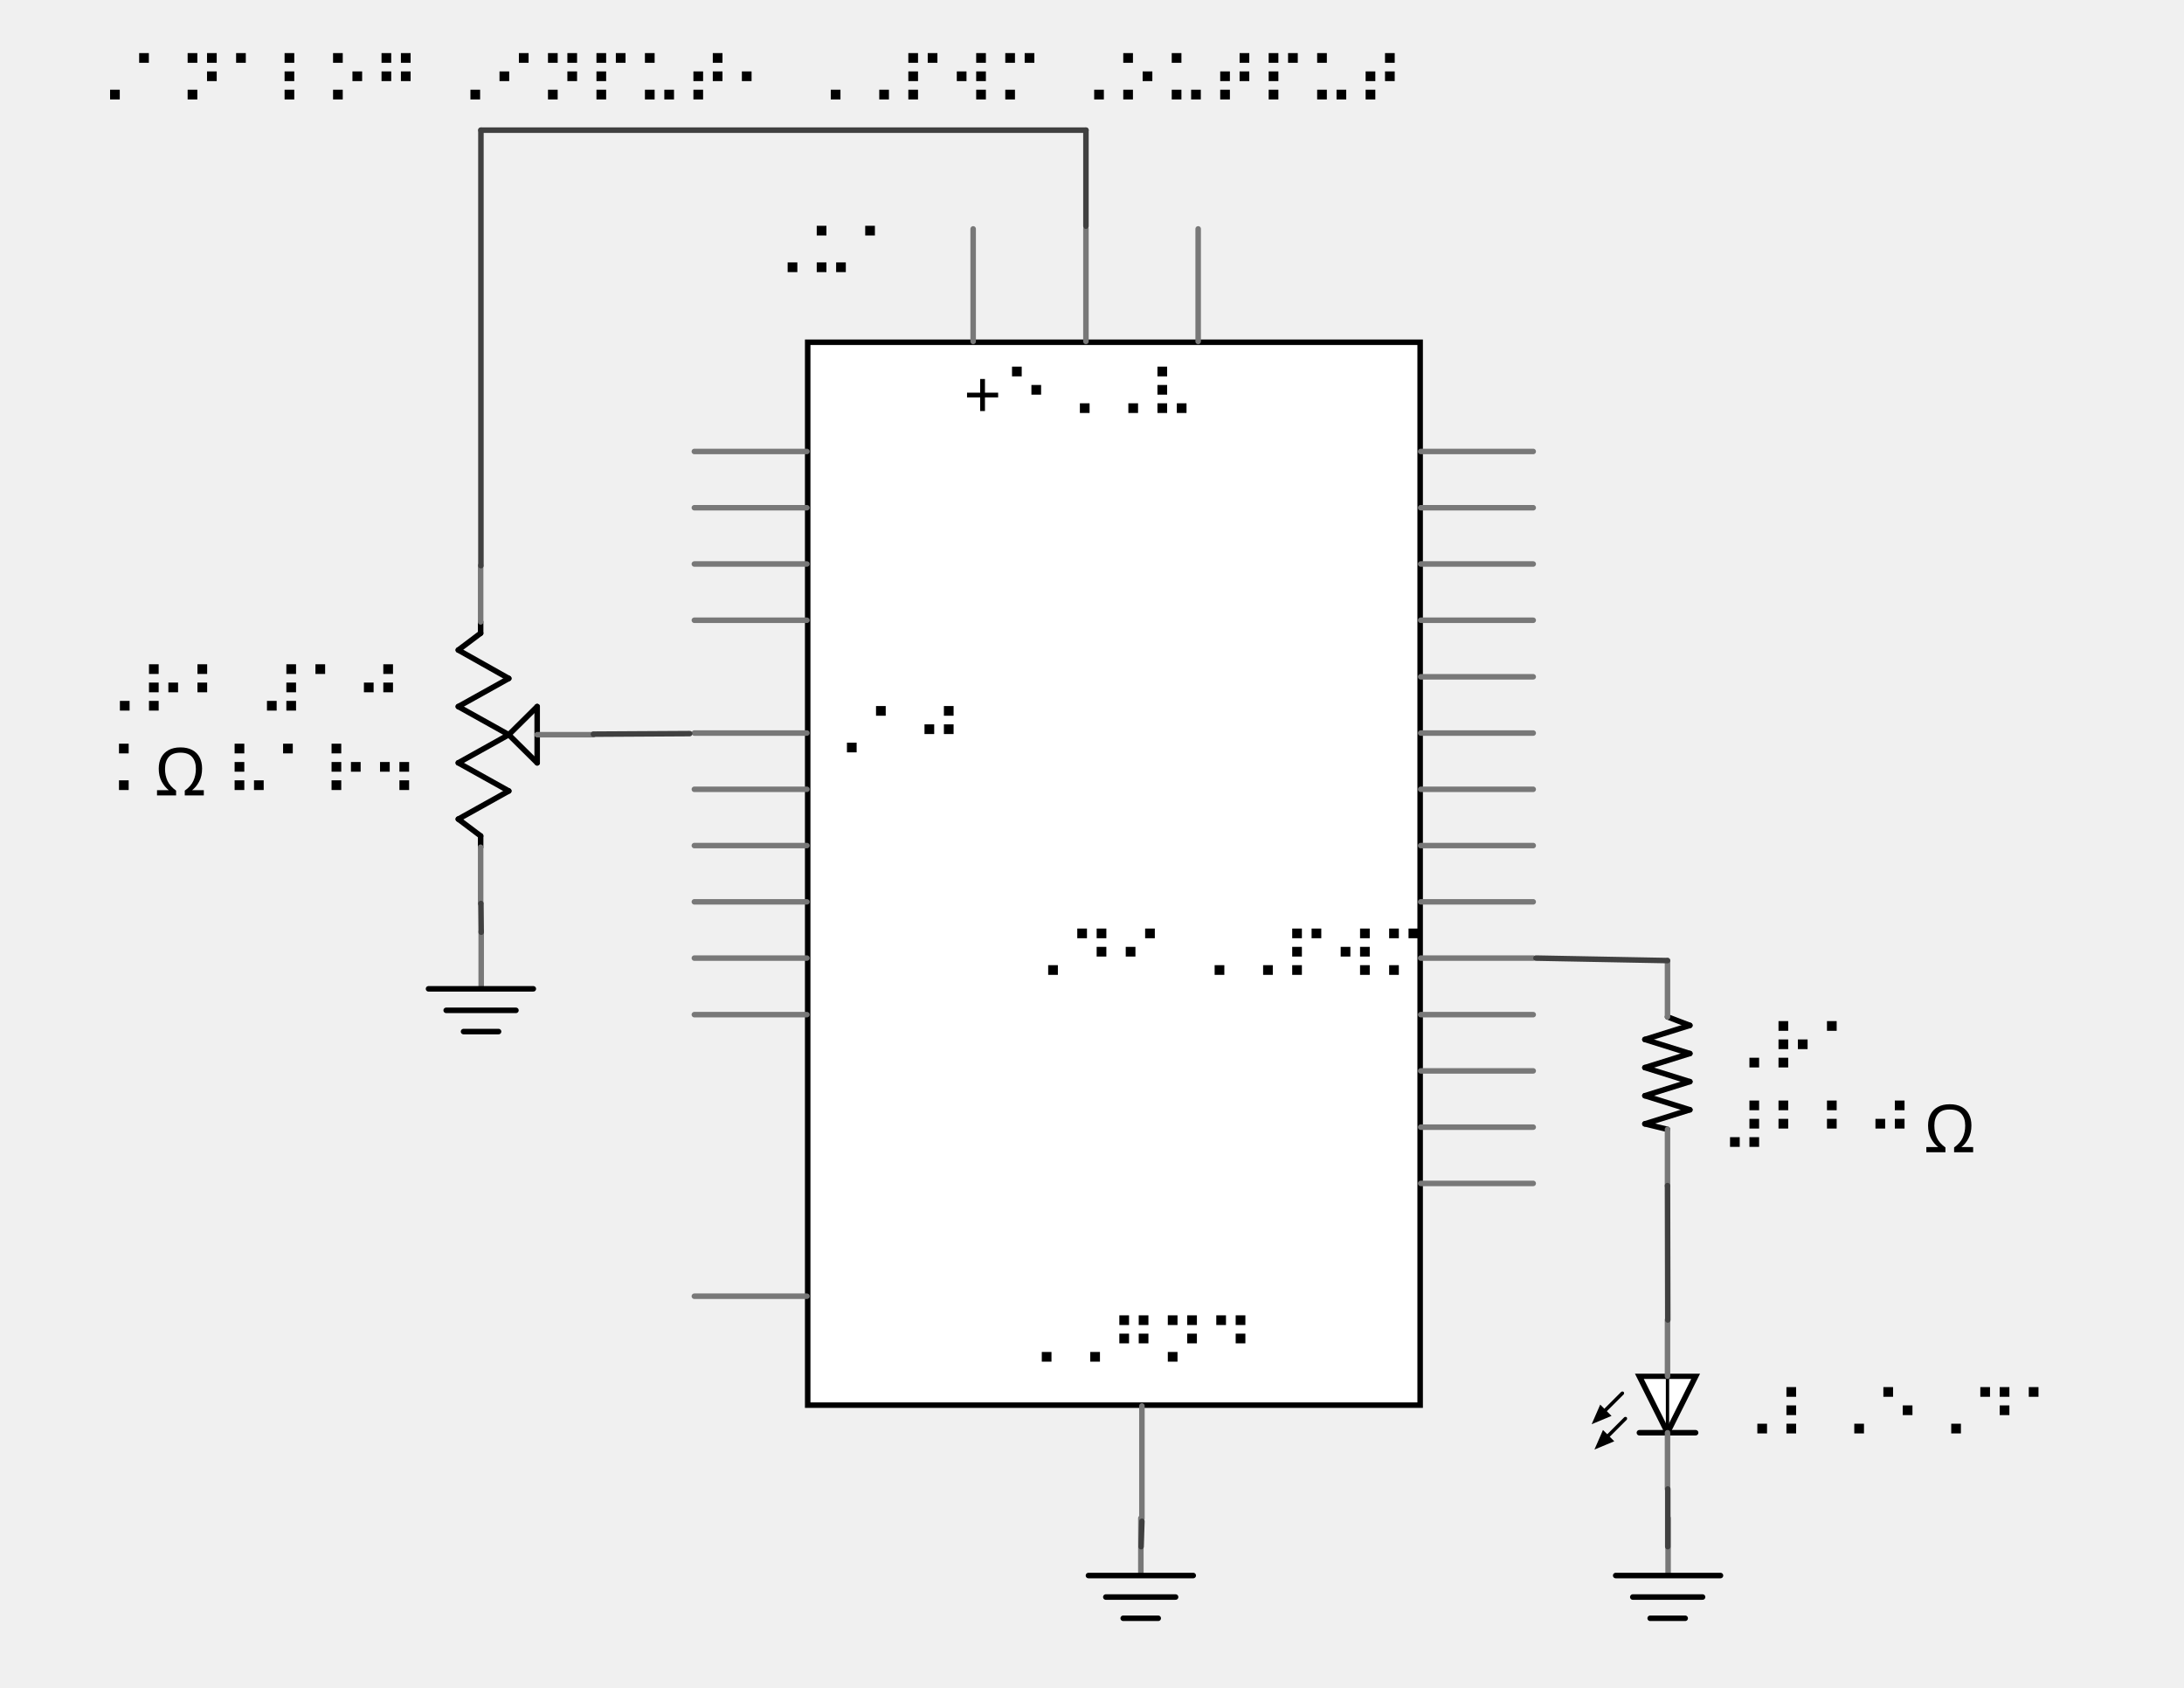
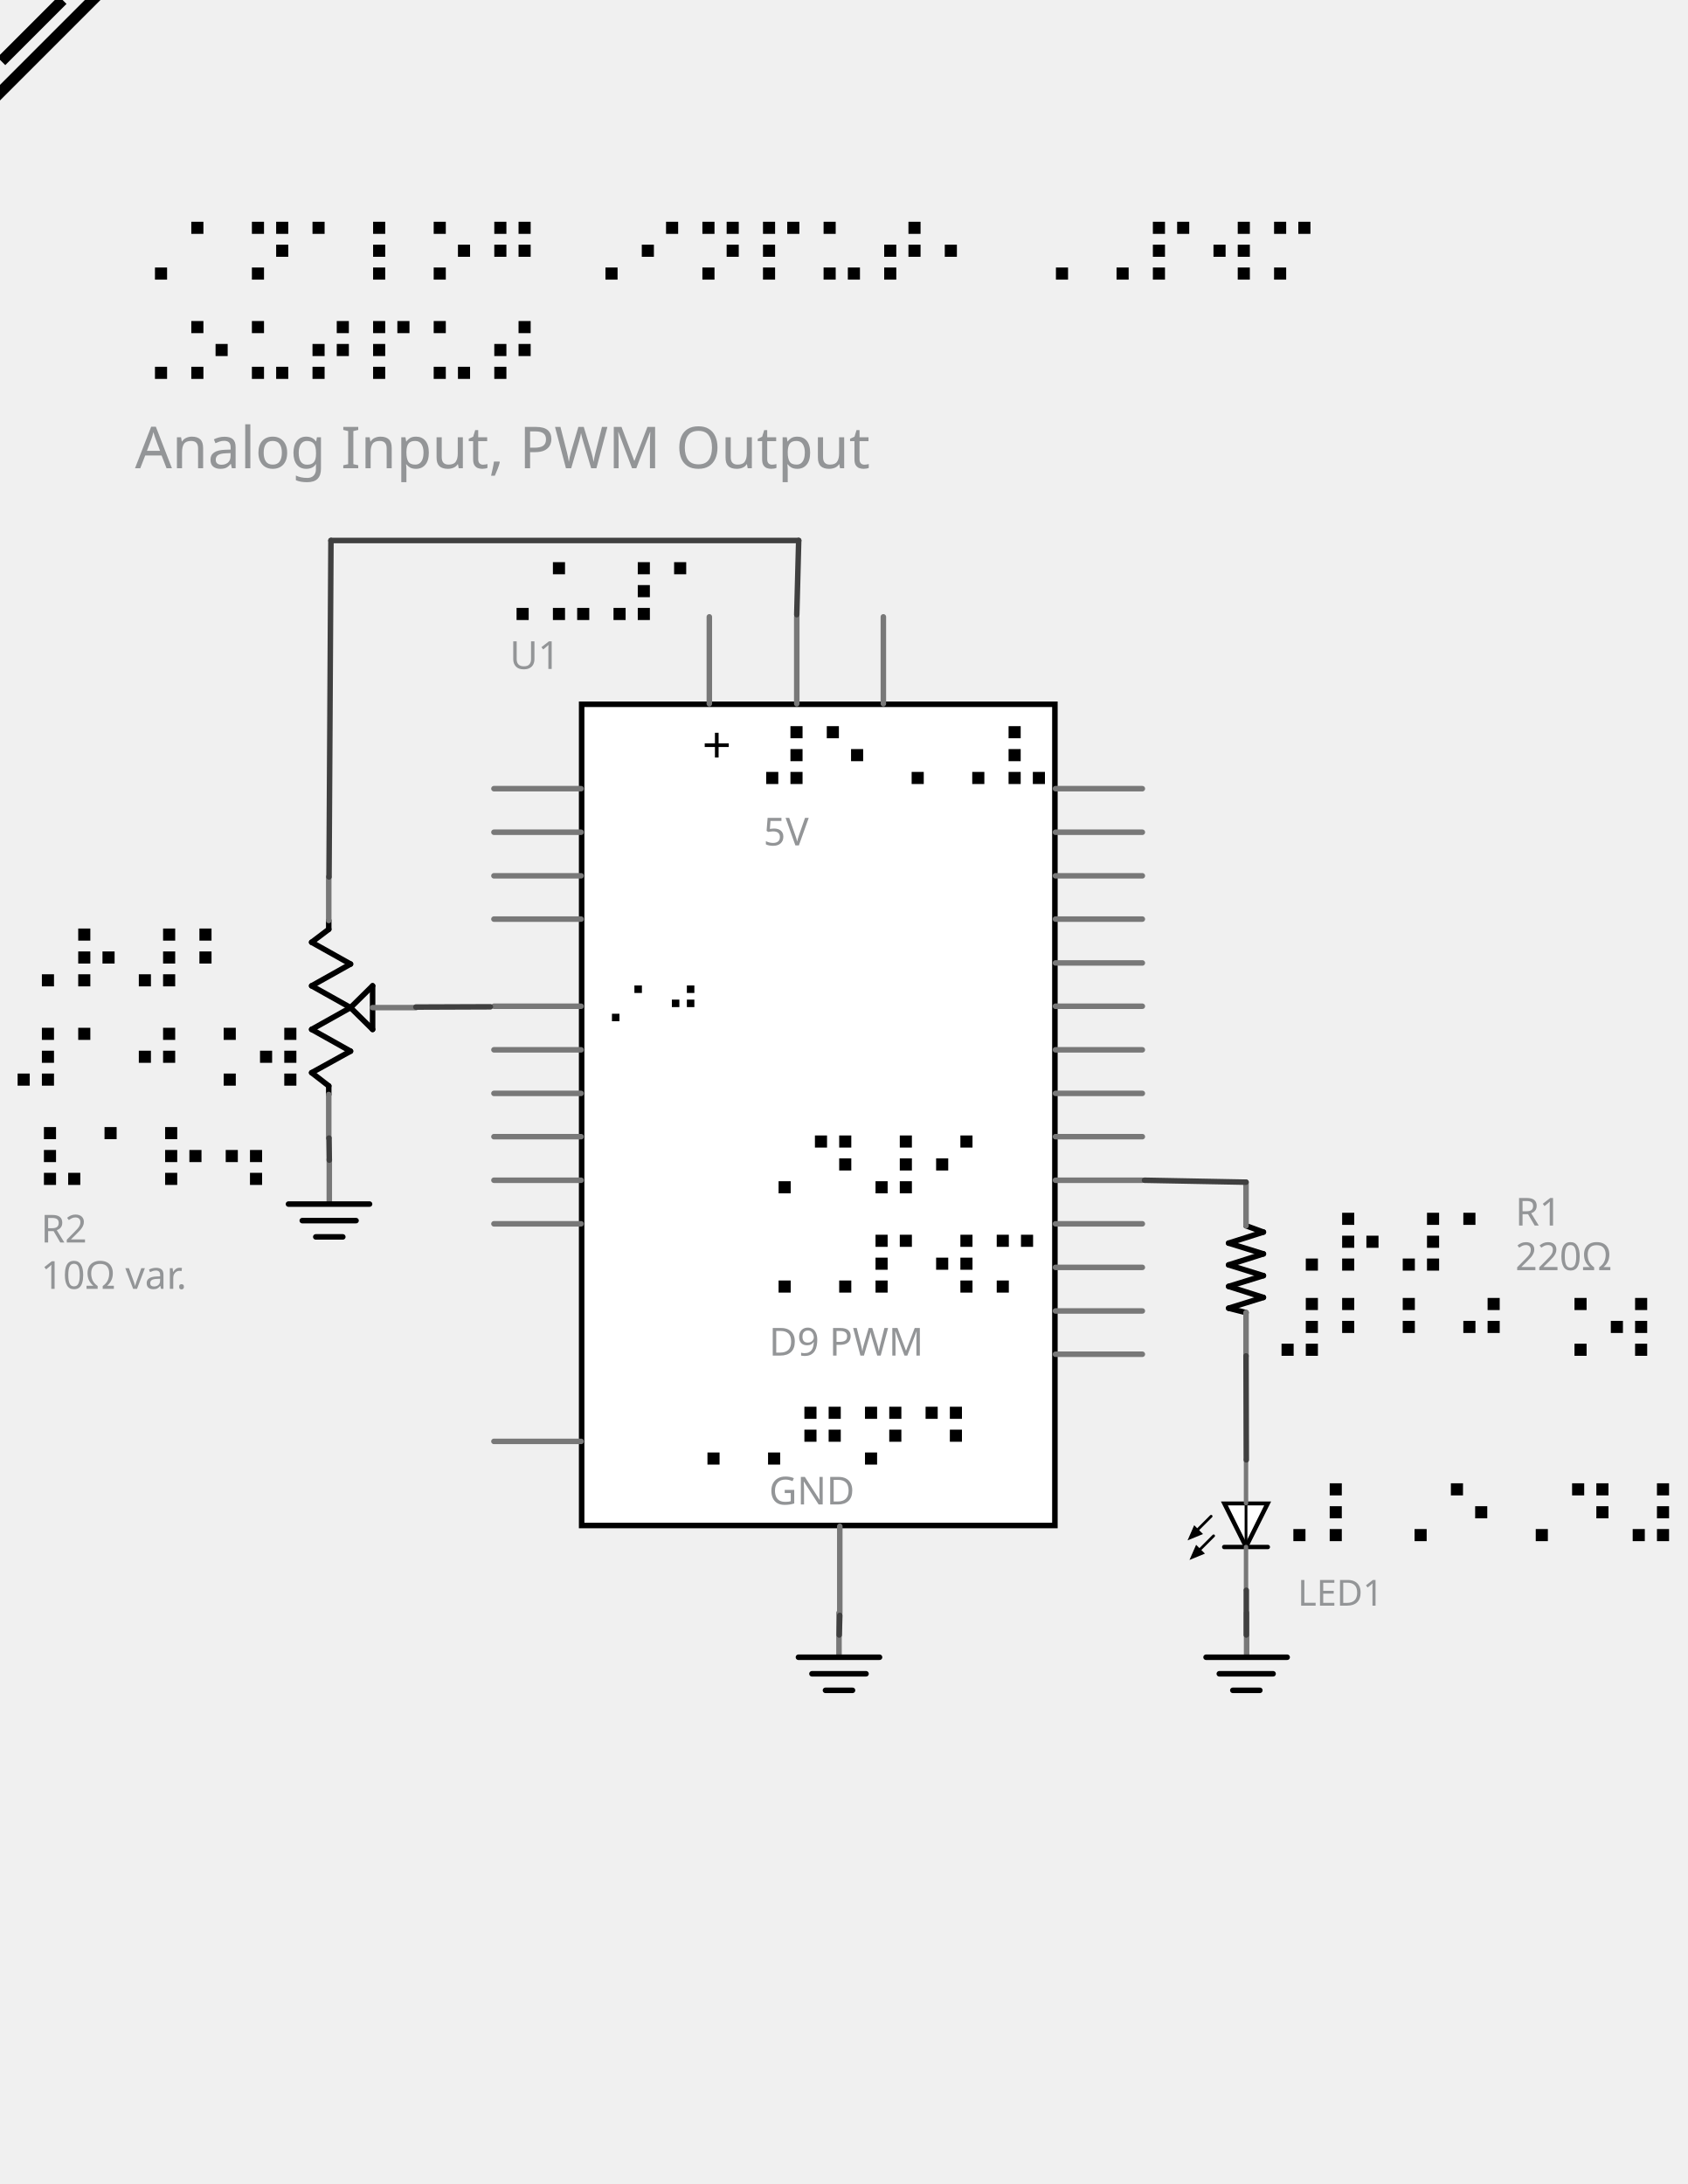
- <svg xmlns="http://www.w3.org/2000/svg" version="1.1" id="Layer_1" x="0px" y="0px" viewBox="0 0 792 612" style="enable-background:new 0 0 792 612;" xml:space="preserve">
+ <svg xmlns="http://www.w3.org/2000/svg" version="1.1" id="Layer_1" x="0px" y="0px" viewBox="0 0 612 792" style="enable-background:new 0 0 612 792;" xml:space="preserve">
  <style type="text/css">
	.st0{fill:#FFFFFF;stroke:#000000;stroke-width:2;stroke-linecap:round;}
	.st1{fill:none;stroke:#787878;stroke-width:2;stroke-linecap:round;}
	.st2{fill:none;}
	.st3{fill:none;stroke:#000000;stroke-width:2;stroke-linecap:round;}
	.st4{fill:#FFFFFF;}
	.st5{fill:#787878;}
	.st6{fill:none;stroke:#404040;stroke-width:2;stroke-linecap:round;}
	.st7{display:none;}
	.st8{display:inline;fill:#8C8C8C;}
	.st9{font-family:'ArialMT';}
- 	.st10{font-size:24px;}
+ 	.st10{font-size:18.546px;}
	.st11{font-family:'AppleBraille';}
	.st12{display:inline;}
	.st13{fill:#8C8C8C;}
+ 	.st14{font-size:30px;}
+ 	.st15{fill:none;stroke:#000000;stroke-width:4;stroke-miterlimit:10;}
+ 	.st16{fill:#939597;}
+ 	.st17{font-size:21px;}
+ 	.st18{font-size:14px;}
+ 	.st19{font-size:13.046px;}
</style>
-   <g id="Layer_1_1_">
-     <rect x="292.9" y="124.1" class="st0" width="222.1" height="385.4" />
-     <line id="connector61pin" class="st1" x1="515.2" y1="163.7" x2="556" y2="163.7" />
-     <line id="connector62pin" class="st1" x1="515.2" y1="184.1" x2="556" y2="184.1" />
-     <line id="connector63pin" class="st1" x1="515.2" y1="204.5" x2="556" y2="204.5" />
-     <line id="connector64pin" class="st1" x1="515.2" y1="224.9" x2="556" y2="224.9" />
-     <line id="connector65pin" class="st1" x1="515.2" y1="245.4" x2="556" y2="245.4" />
-     <line id="connector66pin" class="st1" x1="515.2" y1="265.8" x2="556" y2="265.8" />
-     <line id="connector67pin" class="st1" x1="515.2" y1="286.2" x2="556" y2="286.2" />
-     <line id="connector68pin" class="st1" x1="515.2" y1="306.6" x2="556" y2="306.6" />
-     <line id="connector51pin" class="st1" x1="515.2" y1="327" x2="556" y2="327" />
-     <line id="connector52pin" class="st1" x1="515.2" y1="347.4" x2="556" y2="347.4" />
-     <line id="connector53pin" class="st1" x1="515.2" y1="367.9" x2="556" y2="367.9" />
-     <line id="connector54pin" class="st1" x1="515.2" y1="388.3" x2="556" y2="388.3" />
-     <line id="connector55pin" class="st1" x1="515.2" y1="408.7" x2="556" y2="408.7" />
-     <line id="connector41pin" class="st2" x1="515.2" y1="429.1" x2="556" y2="429.1" />
-     <rect id="connector41terminal" x="556" y="428.1" class="st2" width="2" height="2" />
-     <line id="connector56pin" class="st1" x1="515.2" y1="429.1" x2="556" y2="429.1" />
-     <line id="connector43pin" class="st2" x1="251.8" y1="163.7" x2="292.6" y2="163.7" />
-     <rect id="connector43terminal" x="249.8" y="162.7" class="st2" width="2" height="2" />
-     <line id="connector85pin" class="st1" x1="251.8" y1="163.7" x2="292.6" y2="163.7" />
-     <line id="connector49pin" class="st1" x1="251.8" y1="184.1" x2="292.6" y2="184.1" />
-     <rect id="connector49terminal" x="249.8" y="183.1" class="st2" width="2" height="2" />
-     <line id="connector58pin" class="st1" x1="251.8" y1="204.5" x2="292.6" y2="204.5" />
-     <line id="connector84pin" class="st1" x1="251.8" y1="224.9" x2="292.6" y2="224.9" />
-     <line id="connector0pin" class="st1" x1="251.8" y1="265.8" x2="292.6" y2="265.8" />
-     <line id="connector1pin" class="st1" x1="251.8" y1="286.2" x2="292.6" y2="286.2" />
-     <line id="connector2pin" class="st1" x1="251.8" y1="306.6" x2="292.6" y2="306.6" />
-     <line id="connector3pin" class="st1" x1="251.8" y1="327" x2="292.6" y2="327" />
-     <line id="connector48pin" class="st2" x1="251.8" y1="347.4" x2="292.6" y2="347.4" />
-     <rect id="connector48terminal" x="249.8" y="346.5" class="st2" width="2" height="2" />
-     <line id="connector45pin" class="st2" x1="251.8" y1="347.4" x2="292.6" y2="347.4" />
-     <rect id="connector45terminal" x="249.8" y="346.5" class="st2" width="2" height="2" />
-     <line id="connector4pin" class="st2" x1="251.8" y1="347.4" x2="292.6" y2="347.4" />
-     <line id="connector39pin" class="st2" x1="251.8" y1="347.4" x2="292.6" y2="347.4" />
-     <rect id="connector39terminal" x="249.8" y="346.5" class="st2" width="2" height="2" />
-     <line id="connector47pin" class="st2" x1="251.8" y1="347.4" x2="292.6" y2="347.4" />
-     <rect id="connector47terminal" x="249.8" y="346.5" class="st2" width="2" height="2" />
-     <line id="connector42pin" class="st2" x1="251.8" y1="347.4" x2="292.6" y2="347.4" />
-     <rect id="connector42terminal" x="249.8" y="346.5" class="st2" width="2" height="2" />
-     <line id="connector59pin" class="st1" x1="251.8" y1="347.4" x2="292.6" y2="347.4" />
-     <line id="connector5pin" class="st2" x1="251.8" y1="367.9" x2="292.6" y2="367.9" />
-     <line id="connector60pin" class="st1" x1="251.8" y1="367.9" x2="292.6" y2="367.9" />
-     <line id="connector91pin" class="st1" x1="251.8" y1="470" x2="292.6" y2="470" />
-     <rect id="connector44terminal" x="413.1" y="550.6" class="st2" width="2" height="2" />
-     <rect id="connector50terminal" x="413.1" y="550.6" class="st2" width="2" height="2" />
-     <line id="connector89pin" class="st1" x1="414.1" y1="509.8" x2="414.1" y2="550.6" />
-     <line id="connector86pin" class="st1" x1="352.9" y1="83" x2="352.9" y2="123.8" />
-     <line id="connector40pin" class="st2" x1="393.8" y1="83" x2="393.8" y2="123.8" />
-     <rect id="connector40terminal" x="392.8" y="81" class="st2" width="2" height="2" />
-     <line id="connector46pin" class="st2" x1="393.8" y1="83" x2="393.8" y2="123.8" />
-     <rect id="connector46terminal" x="392.8" y="81" class="st2" width="2" height="2" />
-     <line id="connector87pin" class="st1" x1="393.8" y1="83" x2="393.8" y2="123.8" />
-     <line id="connector90pin" class="st1" x1="434.5" y1="83" x2="434.5" y2="123.8" />
-     <line class="st3" x1="174.3" y1="307.2" x2="174.3" y2="303.1" />
-     <line class="st3" x1="174.3" y1="303.1" x2="166.2" y2="297" />
-     <line class="st3" x1="166.2" y1="297" x2="184.5" y2="286.8" />
-     <line class="st3" x1="184.5" y1="286.8" x2="166.2" y2="276.6" />
-     <line class="st3" x1="166.2" y1="276.6" x2="184.5" y2="266.4" />
-     <line class="st3" x1="184.5" y1="266.4" x2="166.2" y2="256.2" />
-     <line class="st3" x1="166.2" y1="256.2" x2="184.5" y2="246" />
-     <line class="st3" x1="184.5" y1="246" x2="166.2" y2="235.7" />
-     <line class="st3" x1="166.2" y1="235.7" x2="174.3" y2="229.6" />
-     <line class="st3" x1="174.3" y1="229.6" x2="174.3" y2="225.5" />
-     <line class="st3" x1="184.5" y1="266.4" x2="194.8" y2="256.2" />
-     <line class="st3" x1="194.8" y1="276.6" x2="184.5" y2="266.4" />
-     <line class="st3" x1="194.8" y1="256.2" x2="194.8" y2="276.6" />
-     <line id="connector2pin_1_" class="st1" x1="174.3" y1="327.6" x2="174.3" y2="307.2" />
-     <line id="connector0pin_1_" class="st1" x1="174.3" y1="205.1" x2="174.3" y2="225.5" />
-     <line id="connector1pin_1_" class="st1" x1="215.2" y1="266.4" x2="194.8" y2="266.4" />
-     <path d="M614.9,520.5h-10.2c-0.5,0-1-0.4-1-1c0-0.5,0.4-1,1-1h10.2c0.5,0,1,0.4,1,1C615.9,520,615.5,520.5,614.9,520.5z" />
-     <path d="M604.7,520.5h-10.2c-0.5,0-1-0.4-1-1c0-0.5,0.4-1,1-1h10.2c0.5,0,1,0.4,1,1C605.7,520,605.3,520.5,604.7,520.5z" />
-     <polygon class="st4" points="604.7,519.5 594.5,499 604.7,499 614.9,499  " />
-     <path d="M604.7,521.7l-11.8-23.6h23.6L604.7,521.7z M596.1,500l8.6,17.2l8.6-17.2H596.1z" />
-     <path d="M604.7,520.1c-0.3,0-0.6-0.3-0.6-0.6v-20.4c0-0.4,0.3-0.6,0.6-0.6c0.4,0,0.6,0.3,0.6,0.6v20.4   C605.4,519.8,605.1,520.1,604.7,520.1z" />
-     <path d="M581.8,512.4c-0.2,0-0.3-0.1-0.5-0.2c-0.2-0.2-0.2-0.7,0-0.9l6.6-6.6c0.2-0.2,0.7-0.2,0.9,0c0.2,0.3,0.2,0.7,0,0.9   l-6.6,6.6C582.1,512.4,581.9,512.4,581.8,512.4z" />
-     <path d="M582.8,521.6c-0.2,0-0.3-0.1-0.4-0.2c-0.2-0.2-0.2-0.6,0-0.9l6.6-6.6c0.2-0.2,0.7-0.2,0.9,0s0.2,0.7,0,0.9l-6.6,6.6   C583.1,521.6,583,521.6,582.8,521.6z" />
-     <path class="st5" d="M604.7,540.9c-0.5,0-1-0.4-1-1v-20.4c0-0.5,0.4-1,1-1s1,0.4,1,1v20.4C605.7,540.4,605.3,540.9,604.7,540.9z" />
-     <path class="st2" d="M604.7,539.9L604.7,539.9L604.7,539.9z" />
-     <path class="st5" d="M604.7,500c-0.5,0-1-0.4-1-1v-20.4c0-0.5,0.4-1,1-1s1,0.4,1,1V499C605.7,499.6,605.3,500,604.7,500z" />
-     <path class="st2" d="M604.7,478.6L604.7,478.6L604.7,478.6z" />
-     <path d="M577.2,516.4l3.1-7.1l4.1,4.1L577.2,516.4z" />
-     <path d="M578.2,525.6l3.1-7.1l4.1,4.1L578.2,525.6z" />
-     <line class="st3" x1="604.7" y1="368.7" x2="612.8" y2="371.8" />
-     <line class="st3" x1="612.8" y1="371.8" x2="596.5" y2="376.9" />
-     <line class="st3" x1="596.5" y1="376.9" x2="612.8" y2="382" />
-     <line class="st3" x1="612.8" y1="382" x2="596.5" y2="387.1" />
-     <line class="st3" x1="596.5" y1="387.1" x2="612.8" y2="392.2" />
-     <line class="st3" x1="612.8" y1="392.2" x2="596.5" y2="397.3" />
-     <line class="st3" x1="596.5" y1="397.3" x2="612.8" y2="402.4" />
-     <line class="st3" x1="612.8" y1="402.4" x2="596.5" y2="407.5" />
-     <line class="st3" x1="596.5" y1="407.5" x2="604.7" y2="409.5" />
-     <line id="connector1pin_3_" class="st1" x1="604.7" y1="430" x2="604.7" y2="409.5" />
-     <g id="connector1terminal_3_">
- 	</g>
-     <line id="connector0pin_3_" class="st1" x1="604.7" y1="348.3" x2="604.7" y2="368.7" />
-     <g id="connector0terminal_3_">
- 	</g>
-     <g>
-       <g transform="translate(179.013,181.678)">
-         <g id="schematic_4_">
-           <path id="connector0pin_4_" class="st1" d="M425.9,389.2v-20.4" />
-           <g id="connector0terminal_4_">
+   <g id="Layer_1_2_">
+     <g id="Layer_1_1_">
+       <rect x="210.9" y="255.4" class="st0" width="171.6" height="297.8" />
+       <line id="connector61pin" class="st1" x1="382.7" y1="286" x2="414.2" y2="286" />
+       <line id="connector62pin" class="st1" x1="382.7" y1="301.8" x2="414.2" y2="301.8" />
+       <line id="connector63pin" class="st1" x1="382.7" y1="317.6" x2="414.2" y2="317.6" />
+       <line id="connector64pin" class="st1" x1="382.7" y1="333.3" x2="414.2" y2="333.3" />
+       <line id="connector65pin" class="st1" x1="382.7" y1="349.2" x2="414.2" y2="349.2" />
+       <line id="connector66pin" class="st1" x1="382.7" y1="364.9" x2="414.2" y2="364.9" />
+       <line id="connector67pin" class="st1" x1="382.7" y1="380.7" x2="414.2" y2="380.7" />
+       <line id="connector68pin" class="st1" x1="382.7" y1="396.5" x2="414.2" y2="396.5" />
+       <line id="connector51pin" class="st1" x1="382.7" y1="412.2" x2="414.2" y2="412.2" />
+       <line id="connector52pin" class="st1" x1="382.7" y1="428" x2="414.2" y2="428" />
+       <line id="connector53pin" class="st1" x1="382.7" y1="443.8" x2="414.2" y2="443.8" />
+       <line id="connector54pin" class="st1" x1="382.7" y1="459.6" x2="414.2" y2="459.6" />
+       <line id="connector55pin" class="st1" x1="382.7" y1="475.4" x2="414.2" y2="475.4" />
+       <line id="connector41pin" class="st2" x1="382.7" y1="491.1" x2="414.2" y2="491.1" />
+       <rect id="connector41terminal" x="414.2" y="490.4" class="st2" width="1.5" height="1.5" />
+       <line id="connector56pin" class="st1" x1="382.7" y1="491.1" x2="414.2" y2="491.1" />
+       <line id="connector43pin" class="st2" x1="179.1" y1="286" x2="210.7" y2="286" />
+       <rect id="connector43terminal" x="177.6" y="285.3" class="st2" width="1.5" height="1.5" />
+       <line id="connector85pin" class="st1" x1="179.1" y1="286" x2="210.7" y2="286" />
+       <line id="connector49pin" class="st1" x1="179.1" y1="301.8" x2="210.7" y2="301.8" />
+       <rect id="connector49terminal" x="177.6" y="301" class="st2" width="1.5" height="1.5" />
+       <line id="connector58pin" class="st1" x1="179.1" y1="317.6" x2="210.7" y2="317.6" />
+       <line id="connector84pin" class="st1" x1="179.1" y1="333.3" x2="210.7" y2="333.3" />
+       <line id="connector0pin" class="st1" x1="179.1" y1="364.9" x2="210.7" y2="364.9" />
+       <line id="connector1pin" class="st1" x1="179.1" y1="380.7" x2="210.7" y2="380.7" />
+       <line id="connector2pin" class="st1" x1="179.1" y1="396.5" x2="210.7" y2="396.5" />
+       <line id="connector3pin" class="st1" x1="179.1" y1="412.2" x2="210.7" y2="412.2" />
+       <line id="connector48pin" class="st2" x1="179.1" y1="428" x2="210.7" y2="428" />
+       <rect id="connector48terminal" x="177.6" y="427.3" class="st2" width="1.5" height="1.5" />
+       <line id="connector45pin" class="st2" x1="179.1" y1="428" x2="210.7" y2="428" />
+       <rect id="connector45terminal" x="177.6" y="427.3" class="st2" width="1.5" height="1.5" />
+       <line id="connector4pin" class="st2" x1="179.1" y1="428" x2="210.7" y2="428" />
+       <line id="connector39pin" class="st2" x1="179.1" y1="428" x2="210.7" y2="428" />
+       <rect id="connector39terminal" x="177.6" y="427.3" class="st2" width="1.5" height="1.5" />
+       <line id="connector47pin" class="st2" x1="179.1" y1="428" x2="210.7" y2="428" />
+       <rect id="connector47terminal" x="177.6" y="427.3" class="st2" width="1.5" height="1.5" />
+       <line id="connector42pin" class="st2" x1="179.1" y1="428" x2="210.7" y2="428" />
+       <rect id="connector42terminal" x="177.6" y="427.3" class="st2" width="1.5" height="1.5" />
+       <line id="connector59pin" class="st1" x1="179.1" y1="428" x2="210.7" y2="428" />
+       <line id="connector5pin" class="st2" x1="179.1" y1="443.8" x2="210.7" y2="443.8" />
+       <line id="connector60pin" class="st1" x1="179.1" y1="443.8" x2="210.7" y2="443.8" />
+       <line id="connector91pin" class="st1" x1="179.1" y1="522.7" x2="210.7" y2="522.7" />
+       <rect id="connector44terminal" x="303.8" y="585" class="st2" width="1.5" height="1.5" />
+       <rect id="connector50terminal" x="303.8" y="585" class="st2" width="1.5" height="1.5" />
+       <line id="connector89pin" class="st1" x1="304.5" y1="553.5" x2="304.5" y2="585" />
+       <line id="connector86pin" class="st1" x1="257.2" y1="223.7" x2="257.2" y2="255.2" />
+       <line id="connector40pin" class="st2" x1="288.9" y1="223.7" x2="288.9" y2="255.2" />
+       <rect id="connector40terminal" x="288.1" y="222.1" class="st2" width="1.5" height="1.5" />
+       <line id="connector46pin" class="st2" x1="288.9" y1="223.7" x2="288.9" y2="255.2" />
+       <rect id="connector46terminal" x="288.1" y="222.1" class="st2" width="1.5" height="1.5" />
+       <line id="connector87pin" class="st1" x1="288.9" y1="223.7" x2="288.9" y2="255.2" />
+       <line id="connector90pin" class="st1" x1="320.3" y1="223.7" x2="320.3" y2="255.2" />
+       <line class="st3" x1="119.2" y1="396.9" x2="119.2" y2="393.8" />
+       <line class="st3" x1="119.2" y1="393.8" x2="113" y2="389" />
+       <line class="st3" x1="113" y1="389" x2="127.1" y2="381.2" />
+       <line class="st3" x1="127.1" y1="381.2" x2="113" y2="373.3" />
+       <line class="st3" x1="113" y1="373.3" x2="127.1" y2="365.4" />
+       <line class="st3" x1="127.1" y1="365.4" x2="113" y2="357.5" />
+       <line class="st3" x1="113" y1="357.5" x2="127.1" y2="349.6" />
+       <line class="st3" x1="127.1" y1="349.6" x2="113" y2="341.7" />
+       <line class="st3" x1="113" y1="341.7" x2="119.2" y2="337" />
+       <line class="st3" x1="119.2" y1="337" x2="119.2" y2="333.8" />
+       <line class="st3" x1="127.1" y1="365.4" x2="135.1" y2="357.5" />
+       <line class="st3" x1="135.1" y1="373.3" x2="127.1" y2="365.4" />
+       <line class="st3" x1="135.1" y1="357.5" x2="135.1" y2="373.3" />
+       <line id="connector2pin_1_" class="st1" x1="119.2" y1="412.7" x2="119.2" y2="396.9" />
+       <line id="connector0pin_1_" class="st1" x1="119.2" y1="318" x2="119.2" y2="333.8" />
+       <line id="connector1pin_1_" class="st1" x1="150.8" y1="365.4" x2="135.1" y2="365.4" />
+       <path d="M459.7,561.8h-7.9c-0.4,0-0.8-0.3-0.8-0.8c0-0.4,0.3-0.8,0.8-0.8h7.9c0.4,0,0.8,0.3,0.8,0.8    C460.5,561.4,460.2,561.8,459.7,561.8z" />
+       <path d="M451.8,561.8h-7.9c-0.4,0-0.8-0.3-0.8-0.8c0-0.4,0.3-0.8,0.8-0.8h7.9c0.4,0,0.8,0.3,0.8,0.8    C452.6,561.4,452.3,561.8,451.8,561.8z" />
+       <polygon class="st4" points="451.8,561 443.9,545.1 451.8,545.1 459.7,545.1   " />
+       <path d="M451.8,562.7l-9.1-18.2h18.2L451.8,562.7z M445.2,545.9l6.6,13.3l6.6-13.3H445.2z" />
+       <path d="M451.8,561.4c-0.2,0-0.5-0.2-0.5-0.5v-15.8c0-0.3,0.2-0.5,0.5-0.5c0.3,0,0.5,0.2,0.5,0.5V561    C452.4,561.2,452.1,561.4,451.8,561.4z" />
+       <path d="M434.1,555.5c-0.2,0-0.2-0.1-0.4-0.2c-0.2-0.2-0.2-0.5,0-0.7l5.1-5.1c0.2-0.2,0.5-0.2,0.7,0c0.2,0.2,0.2,0.5,0,0.7    l-5.1,5.1C434.4,555.5,434.2,555.5,434.1,555.5z" />
+       <path d="M434.9,562.6c-0.2,0-0.2-0.1-0.3-0.2c-0.2-0.2-0.2-0.5,0-0.7l5.1-5.1c0.2-0.2,0.5-0.2,0.7,0c0.2,0.2,0.2,0.5,0,0.7    l-5.1,5.1C435.1,562.6,435.1,562.6,434.9,562.6z" />
+       <path class="st5" d="M451.8,577.5c-0.4,0-0.8-0.3-0.8-0.8V561c0-0.4,0.3-0.8,0.8-0.8c0.5,0,0.8,0.3,0.8,0.8v15.8    C452.6,577.1,452.3,577.5,451.8,577.5z" />
+       <path class="st2" d="M451.8,576.7L451.8,576.7L451.8,576.7z" />
+       <path class="st5" d="M451.8,545.9c-0.4,0-0.8-0.3-0.8-0.8v-15.8c0-0.4,0.3-0.8,0.8-0.8c0.5,0,0.8,0.3,0.8,0.8v15.8    C452.6,545.6,452.3,545.9,451.8,545.9z" />
+       <path class="st2" d="M451.8,529.4L451.8,529.4L451.8,529.4z" />
+       <path d="M430.6,558.6l2.4-5.5l3.2,3.2L430.6,558.6z" />
+       <path d="M431.3,565.7l2.4-5.5l3.2,3.2L431.3,565.7z" />
+       <line class="st3" x1="451.8" y1="444.5" x2="458.1" y2="446.8" />
+       <line class="st3" x1="458.1" y1="446.8" x2="445.5" y2="450.8" />
+       <line class="st3" x1="445.5" y1="450.8" x2="458.1" y2="454.7" />
+       <line class="st3" x1="458.1" y1="454.7" x2="445.5" y2="458.7" />
+       <line class="st3" x1="445.5" y1="458.7" x2="458.1" y2="462.6" />
+       <line class="st3" x1="458.1" y1="462.6" x2="445.5" y2="466.5" />
+       <line class="st3" x1="445.5" y1="466.5" x2="458.1" y2="470.5" />
+       <line class="st3" x1="458.1" y1="470.5" x2="445.5" y2="474.4" />
+       <line class="st3" x1="445.5" y1="474.4" x2="451.8" y2="476" />
+       <line id="connector1pin_3_" class="st1" x1="451.8" y1="491.8" x2="451.8" y2="476" />
+       <g id="connector1terminal_3_">
+ 		</g>
+       <line id="connector0pin_3_" class="st1" x1="451.8" y1="428.7" x2="451.8" y2="444.5" />
+       <g id="connector0terminal_3_">
+ 		</g>
+       <g>
+         <g transform="translate(179.013,181.678)">
+           <g id="schematic_4_">
+             <path id="connector0pin_4_" class="st1" d="M273,419v-15.8" />
+             <g id="connector0terminal_4_">
+ 					</g>
+             <path id="path4098" class="st3" d="M258.3,419.3h29.4" />
+             <path id="path4100" class="st3" d="M263.1,425.3h19.5" />
+             <path id="path4102" class="st3" d="M277.8,431.3h-9.8" />
+           </g>
+         </g>
+       </g>
+       <g>
+         <g transform="translate(111.613,181.678)">
+           <g id="schematic_5_">
+             <path id="connector0pin_5_" class="st1" d="M192.6,419v-15.8" />
+             <g id="connector0terminal_5_">
+ 					</g>
+             <path id="path4098_1_" class="st3" d="M177.9,419.3h29.4" />
+             <path id="path4100_1_" class="st3" d="M182.8,425.3h19.6" />
+             <path id="path4102_1_" class="st3" d="M197.5,431.3h-9.8" />
+           </g>
+         </g>
+       </g>
+       <g>
+         <g transform="translate(0,103.143)">
+           <g id="schematic_6_">
+             <path id="connector0pin_6_" class="st1" d="M119.4,333.1v-15.8" />
+             <g id="connector0terminal_6_">
+ 					</g>
+             <path id="path4098_2_" class="st3" d="M104.6,333.5H134" />
+             <path id="path4100_2_" class="st3" d="M109.6,339.5h19.5" />
+             <path id="path4102_2_" class="st3" d="M124.3,345.4h-9.8" />
+           </g>
+         </g>
+       </g>
+       <g>
+         <line class="st6" x1="451.8" y1="428.7" x2="415" y2="428" />
+       </g>
+       <g>
+         <line class="st6" x1="451.9" y1="529.4" x2="451.8" y2="491.7" />
+       </g>
+       <g>
+         <line class="st6" x1="451.9" y1="592.9" x2="451.9" y2="576.7" />
+       </g>
+       <g>
+         <line class="st6" x1="304.3" y1="592.9" x2="304.5" y2="585.8" />
+       </g>
+       <g>
+         <line class="st6" x1="119.3" y1="412.7" x2="119.4" y2="420.7" />
+       </g>
+       <g>
+         <line class="st6" x1="150.8" y1="365.2" x2="177.8" y2="365.1" />
+       </g>
+       <g>
+         <line class="st6" x1="289.6" y1="196" x2="120" y2="196" />
+       </g>
+       <g>
+         <line class="st6" x1="288.9" y1="222.9" x2="289.6" y2="196" />
+       </g>
+       <g>
+         <line class="st6" x1="120" y1="196" x2="119.3" y2="318" />
+       </g>
+       <line id="connector57pin" class="st2" x1="305.3" y1="552.7" x2="305.3" y2="584.2" />
+       <line id="connector44pin" class="st2" x1="305.3" y1="552.7" x2="305.3" y2="584.2" />
+       <line id="connector50pin" class="st2" x1="305.3" y1="552.7" x2="305.3" y2="584.2" />
+       <g id="Braille">
+ 		</g>
+     </g>
+     <g id="plaintext_1_" class="st7">
+       <text transform="matrix(1 0 0 1 364.3906 446.5615)" class="st8 st9 st10">D9</text>
+       <text transform="matrix(1 0 0 1 388.1133 446.5615)" class="st8 st11 st10"> </text>
+       <text transform="matrix(1 0 0 1 394.4492 446.5615)" class="st8 st9 st10">PWM</text>
+       <text transform="matrix(1 0 0 1 229.1807 383.4473)" class="st8 st9 st10">A0</text>
+       <g transform="rotate(270)" class="st12">
+         <g>
+           <text transform="matrix(1 0 0 1 -567.4177 321.5469)" class="st13 st9 st10">GND</text>
+         </g>
+       </g>
+       <g transform="rotate(270)" class="st12">
+         <g>
+           <text transform="matrix(1 0 0 1 -287.0017 305.7705)" class="st13 st9 st10">5V</text>
+         </g>
+       </g>
+       <g id="partLabel_7_" class="st12">
+         <g transform="translate(74.1555,7.33852)">
+           <g id="schematicLabel_7_">
+             <text transform="matrix(1 0 0 1 153.865 240.0052)" class="st9 st10">U1</text>
+           </g>
+         </g>
+       </g>
+       <g id="partLabel_1_" class="st12">
+         <g transform="translate(74.1555,7.33852)">
+           <g id="schematicLabel_1_">
+             <text transform="matrix(1 0 0 1 -51.4597 187.7543)" class="st9 st10">Analog</text>
+             <text transform="matrix(1 0 0 1 6.263 187.7543)" class="st11 st10"> </text>
+             <text transform="matrix(1 0 0 1 12.5994 187.7543)" class="st9 st10">Input,</text>
+             <text transform="matrix(1 0 0 1 59.0403 187.7543)" class="st11 st10"> </text>
+             <text transform="matrix(1 0 0 1 65.3767 187.7543)" class="st9 st10">PWM</text>
+             <text transform="matrix(1 0 0 1 110.6585 187.7543)" class="st11 st10"> </text>
+             <text transform="matrix(1 0 0 1 116.9949 187.7543)" class="st9 st10">Output</text>
+           </g>
+         </g>
+       </g>
+       <g id="partLabel_6_" class="st12">
+         <g transform="translate(191.098,159.343)">
+           <g id="schematicLabel_6_">
+             <text transform="matrix(1 0 0 1 293.193 413.3796)" class="st9 st10">LED1</text>
+           </g>
+         </g>
+       </g>
+       <g id="partLabel_5_" class="st12">
+         <g transform="translate(190.085,118.129)">
+           <g id="schematicLabel_5_">
+             <text transform="matrix(1 0 0 1 291.9872 364.2753)" class="st9 st10">R1</text>
+             <text transform="matrix(1 0 0 1 291.9872 375.2333)" class="st9 st10">220Ω</text>
+           </g>
+         </g>
+       </g>
+       <g id="partLabel_4_" class="st12">
+         <g transform="translate(190.085,118.129)">
+           <g id="schematicLabel_4_">
+             <text transform="matrix(1 0 0 1 -99.6006 259.7968)" class="st9 st10">R2</text>
+             <text transform="matrix(1 0 0 1 -156.9371 282.0507)" class="st9 st10">10kΩ</text>
+             <text transform="matrix(1 0 0 1 -113.1236 282.0507)" class="st11 st10"> </text>
+             <text transform="matrix(1 0 0 1 -106.7872 282.0507)" class="st9 st10">var.</text>
+           </g>
+         </g>
+       </g>
+     </g>
+     <g id="Braille_1_">
+       <text transform="matrix(1 0 0 1 269.124 435.1982)" class="st11 st14">⠠⠙⠼⠊ </text>
+       <text transform="matrix(1 0 0 1 269.124 471.1982)" class="st11 st14">⠠⠠⠏⠺⠍</text>
+       <text transform="matrix(1 0 0 1 213.7324 371.8564)" class="st11 st10">⠠⠁⠚</text>
+       <g transform="rotate(270)">
+         <g>
+           <text transform="matrix(0 1 -1 0 -533.5713 243.3311)" class="st11 st14">⠠⠠⠛⠝⠙</text>
+         </g>
+       </g>
+       <g transform="rotate(270)">
+         <g>
+           <text transform="matrix(0 1 -1 0 -276.7676 254.6055)" class="st9 st10">+</text>
+           <text transform="matrix(0 1 -1 0 -286.7676 273.4229)" class="st11 st14">⠼⠑⠠⠠⠧</text>
+         </g>
+       </g>
+       <g id="partLabel_10_">
+         <g transform="translate(74.1555,7.33852)">
+           <g id="schematicLabel_10_">
+             <text transform="matrix(1 0 0 1 99.9622 219.9594)" class="st11 st14">⠠⠥⠼⠁</text>
+           </g>
+         </g>
+       </g>
+       <g id="partLabel_9_">
+         <g transform="translate(74.1555,7.33852)">
+           <g id="schematicLabel_9_">
				</g>
-           <path id="path4098" class="st3" d="M406.9,389.6h38" />
-           <path id="path4100" class="st3" d="M413.1,397.4h25.3" />
-           <path id="path4102" class="st3" d="M432.1,405.1h-12.7" />
-         </g>
-       </g>
-     </g>
-     <g>
-       <g transform="translate(111.613,181.678)">
-         <g id="schematic_5_">
-           <path id="connector0pin_5_" class="st1" d="M302.1,389.2v-20.4" />
-           <g id="connector0terminal_5_">
- 				</g>
-           <path id="path4098_1_" class="st3" d="M283.1,389.6h38" />
-           <path id="path4100_1_" class="st3" d="M289.4,397.4h25.3" />
-           <path id="path4102_1_" class="st3" d="M308.4,405.1h-12.7" />
-         </g>
-       </g>
-     </g>
-     <g>
-       <g transform="translate(0,103.143)">
-         <g id="schematic_6_">
-           <path id="connector0pin_6_" class="st1" d="M174.5,255v-20.4" />
-           <g id="connector0terminal_6_">
- 				</g>
-           <path id="path4098_2_" class="st3" d="M155.4,255.4h38" />
-           <path id="path4100_2_" class="st3" d="M161.8,263.2h25.3" />
-           <path id="path4102_2_" class="st3" d="M180.8,270.9h-12.7" />
-         </g>
-       </g>
-     </g>
-     <g>
-       <line class="st6" x1="604.7" y1="348.3" x2="557" y2="347.4" />
-     </g>
-     <g>
-       <line class="st6" x1="604.8" y1="478.6" x2="604.7" y2="429.9" />
-     </g>
-     <g>
-       <line class="st6" x1="604.8" y1="560.8" x2="604.8" y2="539.9" />
-     </g>
-     <g>
-       <line class="st6" x1="413.8" y1="560.8" x2="414.1" y2="551.6" />
-     </g>
-     <g>
-       <line class="st6" x1="174.4" y1="327.6" x2="174.5" y2="338" />
-     </g>
-     <g>
-       <line class="st6" x1="215.2" y1="266.2" x2="250.1" y2="266" />
-     </g>
-     <g>
-       <line class="st6" x1="393.8" y1="47.2" x2="174.4" y2="47.2" />
-     </g>
-     <g>
-       <line class="st6" x1="393.8" y1="82" x2="393.8" y2="47.2" />
-     </g>
-     <g>
-       <line class="st6" x1="174.4" y1="47.2" x2="174.4" y2="205.1" />
-     </g>
-     <line id="connector57pin" class="st2" x1="415.1" y1="508.8" x2="415.1" y2="549.6" />
-     <line id="connector44pin" class="st2" x1="415.1" y1="508.8" x2="415.1" y2="549.6" />
-     <line id="connector50pin" class="st2" x1="415.1" y1="508.8" x2="415.1" y2="549.6" />
-     <g id="Braille">
- 	</g>
-   </g>
-   <g id="plaintext_1_" class="st7">
-     <text transform="matrix(1 0 0 1 471.564 371.4328)" class="st8 st9 st10">D9</text>
-     <text transform="matrix(1 0 0 1 502.264 371.4328)" class="st8 st11 st10"> </text>
-     <text transform="matrix(1 0 0 1 510.464 371.4328)" class="st8 st9 st10">PWM</text>
-     <text transform="matrix(1 0 0 1 296.5865 289.7551)" class="st8 st9 st10">A0</text>
-     <g transform="rotate(270)" class="st12">
-       <g>
-         <text transform="matrix(1 0 0 1 -527.8357 416.1197)" class="st13 st9 st10">GND</text>
-       </g>
-     </g>
-     <g transform="rotate(270)" class="st12">
-       <g>
-         <text transform="matrix(1 0 0 1 -164.9422 395.7027)" class="st13 st9 st10">5V</text>
-       </g>
-     </g>
-     <g id="partLabel_7_" class="st12">
-       <g transform="translate(74.1555,7.33852)">
-         <g id="schematicLabel_7_">
-           <text transform="matrix(1 0 0 1 220.93 106.2827)" class="st9 st10">U1</text>
-         </g>
-       </g>
-     </g>
-     <g id="partLabel_1_" class="st12">
-       <g transform="translate(74.1555,7.33852)">
-         <g id="schematicLabel_1_">
-           <text transform="matrix(1 0 0 1 -44.7843 38.6637)" class="st9 st10">Analog</text>
-           <text transform="matrix(1 0 0 1 29.9157 38.6637)" class="st11 st10"> </text>
-           <text transform="matrix(1 0 0 1 38.1157 38.6637)" class="st9 st10">Input,</text>
-           <text transform="matrix(1 0 0 1 98.2157 38.6637)" class="st11 st10"> </text>
-           <text transform="matrix(1 0 0 1 106.4157 38.6637)" class="st9 st10">PWM</text>
-           <text transform="matrix(1 0 0 1 165.0157 38.6637)" class="st11 st10"> </text>
-           <text transform="matrix(1 0 0 1 173.2157 38.6637)" class="st9 st10">Output</text>
-         </g>
-       </g>
-     </g>
-     <g id="partLabel_6_" class="st12">
-       <g transform="translate(191.098,159.343)">
-         <g id="schematicLabel_6_">
-           <text transform="matrix(1 0 0 1 435.632 375.3564)" class="st9 st10">LED1</text>
-         </g>
-       </g>
-     </g>
-     <g id="partLabel_5_" class="st12">
-       <g transform="translate(190.085,118.129)">
-         <g id="schematicLabel_5_">
-           <text transform="matrix(1 0 0 1 433.773 299.6886)" class="st9 st10">R1</text>
-           <text transform="matrix(1 0 0 1 433.773 313.8692)" class="st9 st10">220Ω</text>
-         </g>
-       </g>
-     </g>
-     <g id="partLabel_4_" class="st12">
-       <g transform="translate(190.085,118.129)">
-         <g id="schematicLabel_4_">
-           <text transform="matrix(1 0 0 1 -72.9877 164.4802)" class="st9 st10">R2</text>
-           <text transform="matrix(1 0 0 1 -147.1877 193.2802)" class="st9 st10">10kΩ</text>
-           <text transform="matrix(1 0 0 1 -90.4877 193.2802)" class="st11 st10"> </text>
-           <text transform="matrix(1 0 0 1 -82.2877 193.2802)" class="st9 st10">var.</text>
-         </g>
-       </g>
-     </g>
-   </g>
-   <g id="Braille_1_">
-     <text transform="matrix(1 0 0 1 369.564 355.4328)" class="st11 st10">⠠⠙⠊ ⠠⠠⠏⠺⠍</text>
-     <text transform="matrix(1 0 0 1 296.5865 274.7551)" class="st11 st10">⠠⠁⠚</text>
-     <g transform="rotate(270)">
-       <g>
-         <text transform="matrix(0 1 -1 0 -495.6804 367.2439)" class="st11 st10">⠠⠠⠛⠝⠙</text>
-       </g>
-     </g>
-     <g transform="rotate(270)">
-       <g>
-         <text transform="matrix(0 1 -1 0 -151.6998 349.481)" class="st9 st10">+</text>
-         <text transform="matrix(0 1 -1 0 -151.6998 363.481)" class="st11 st10">⠑⠠⠠⠧</text>
-       </g>
-     </g>
-     <g id="partLabel_10_">
-       <g transform="translate(74.1555,7.33852)">
-         <g id="schematicLabel_10_">
-           <text transform="matrix(1 0 0 1 200.93 93.2827)" class="st11 st10">⠠⠥⠁</text>
-         </g>
-       </g>
-     </g>
-     <g id="partLabel_9_">
-       <g transform="translate(74.1555,7.33852)">
-         <g id="schematicLabel_9_">
-           <text transform="matrix(1 0 0 1 -44.7843 30.6637)" class="st11 st10">⠠⠁⠝⠁⠇⠕⠛ ⠠⠊⠝⠏⠥⠞⠂ ⠠⠠⠏⠺⠍ ⠠⠕⠥⠞⠏⠥⠞</text>
-         </g>
-       </g>
-     </g>
-     <g id="partLabel_8_">
-       <g transform="translate(191.098,159.343)">
-         <g id="schematicLabel_8_">
-           <text transform="matrix(1 0 0 1 435.632 362.3564)" class="st11 st10">⠠⠇⠠⠑⠠⠙⠁</text>
-         </g>
-       </g>
-     </g>
-     <g id="partLabel_3_">
-       <g transform="translate(190.085,118.129)">
-         <g id="schematicLabel_3_">
-           <text transform="matrix(1 0 0 1 433.773 270.8692)" class="st11 st10">⠠⠗⠁ </text>
-           <text transform="matrix(1 0 0 1 433.773 299.6692)" class="st11 st10">⠼⠃⠃⠚ </text>
-           <text transform="matrix(1 0 0 1 507.573 299.6692)" class="st9 st10">Ω</text>
-         </g>
-       </g>
-     </g>
-     <g id="partLabel_2_">
-       <g transform="translate(190.085,118.129)">
-         <g id="schematicLabel_2_">
-           <text transform="matrix(1 0 0 1 -157.1518 141.4802)" class="st11 st10">⠠⠗⠃ ⠼⠁⠚ </text>
-           <text transform="matrix(1 0 0 1 -150.4518 170.2802)" class="st11 st10">⠅</text>
-           <text transform="matrix(1 0 0 1 -134.0518 170.2802)" class="st9 st10">Ω</text>
-           <text transform="matrix(1 0 0 1 -116.1518 170.2802)" class="st11 st10"> ⠧⠁⠗⠲</text>
-         </g>
+         </g>
+       </g>
+       <g id="partLabel_2_">
+         <g transform="translate(190.085,118.129)">
+           <g id="schematicLabel_2_">
+             <text transform="matrix(1 0 0 1 -188.085 242.0233)" class="st11 st14">⠠⠗⠼⠃</text>
+             <text transform="matrix(1 0 0 1 -188.085 278.0233)" class="st11 st14">⠼⠁⠚⠨⠺</text>
+             <text transform="matrix(1 0 0 1 -188.085 314.0233)" class="st11 st14"> ⠧⠁⠗⠲</text>
+             <text transform="matrix(1 0 0 1 -188.085 350.0233)" class="st11 st14">  </text>
+           </g>
+         </g>
+       </g>
+     </g>
+   </g>
+   <line class="st15" x1="22.7" y1="0" x2="0.5" y2="22.2" />
+   <line class="st15" x1="37.1" y1="-3.5" x2="-4.5" y2="38.1" />
+   <text transform="matrix(1 0 0 1 43.001 103.8555)" class="st11 st14">⠠⠁⠝⠁⠇⠕⠛ ⠠⠊⠝⠏⠥⠞⠂ ⠠⠠⠏⠺⠍ </text>
+   <text transform="matrix(1 0 0 1 43.001 139.8555)" class="st11 st14">⠠⠕⠥⠞⠏⠥⠞</text>
+   <g>
+     <text transform="matrix(1 0 0 1 48.9526 169.8125)" class="st16 st9 st17">Analog Input, PWM Output</text>
+   </g>
+   <g id="partLabel_11_">
+     <g transform="translate(92.289,5.73757)">
+       <g id="schematicLabel_11_">
+         <text transform="matrix(1 0 0 1 -77.4565 444.8445)" class="st16 st9 st18">R2</text>
+         <text transform="matrix(1 0 0 1 -77.4565 461.6445)" class="st16 st9 st18">10Ω var.</text>
+       </g>
+     </g>
+   </g>
+   <g id="partLabel_12_">
+     <g transform="translate(92.289,5.73757)">
+       <g id="schematicLabel_12_">
+         <text transform="matrix(1 0 0 1 92.5435 236.8445)" class="st16 st9 st18">U1</text>
+       </g>
+     </g>
+   </g>
+   <g id="partLabel_15_">
+     <g transform="translate(92.289,5.73757)">
+       <g id="schematicLabel_15_">
+         <text transform="matrix(1 0 0 1 184.5435 300.8445)" class="st16 st9 st18">5V</text>
+       </g>
+     </g>
+   </g>
+   <g id="partLabel_13_">
+     <g transform="translate(92.289,5.73757)">
+       <g id="schematicLabel_13_">
+         <text transform="matrix(1 0 0 1 186.5435 485.8445)" class="st16 st9 st18">D9 PWM</text>
+       </g>
+     </g>
+   </g>
+   <g id="partLabel_14_">
+     <g transform="translate(92.289,5.73757)">
+       <g id="schematicLabel_14_">
+         <text transform="matrix(1 0 0 1 186.5435 539.8445)" class="st16 st9 st18">GND</text>
+       </g>
+     </g>
+   </g>
+   <g id="partLabel_3_">
+     <g transform="translate(179.719,67.2344)">
+       <g id="schematicLabel_3_">
+         <text transform="matrix(1 0 0 1 369.7253 377.1992)" class="st16 st9 st18">R1</text>
+         <text transform="matrix(1 0 0 1 369.7253 393.3613)" class="st16 st9 st18">220Ω</text>
+       </g>
+     </g>
+   </g>
+   <text transform="matrix(1 0 0 1 460.2861 463.2314)" class="st11 st14">⠠⠗⠼⠁</text>
+   <text transform="matrix(1 0 0 1 460.2861 494.1211)" class="st11 st14">⠼⠃⠃⠚ ⠨⠺</text>
+   <g id="partLabel_16_">
+     <g transform="translate(169.878,112.904)">
+       <g id="schematicLabel_16_">
+         <text transform="matrix(1 0 0 1 285.8984 448.428)" class="st11 st14">⠠⠇⠠⠑⠠⠙⠼⠁</text>
+       </g>
+     </g>
+   </g>
+   <g id="partLabel_8_">
+     <g transform="translate(169.878,112.904)">
+       <g id="schematicLabel_8_">
+         <text transform="matrix(1 0 0 1 300.6425 469.3646)" class="st16 st9 st19">LED1</text>
      </g>
    </g>
  </g>
</svg>
